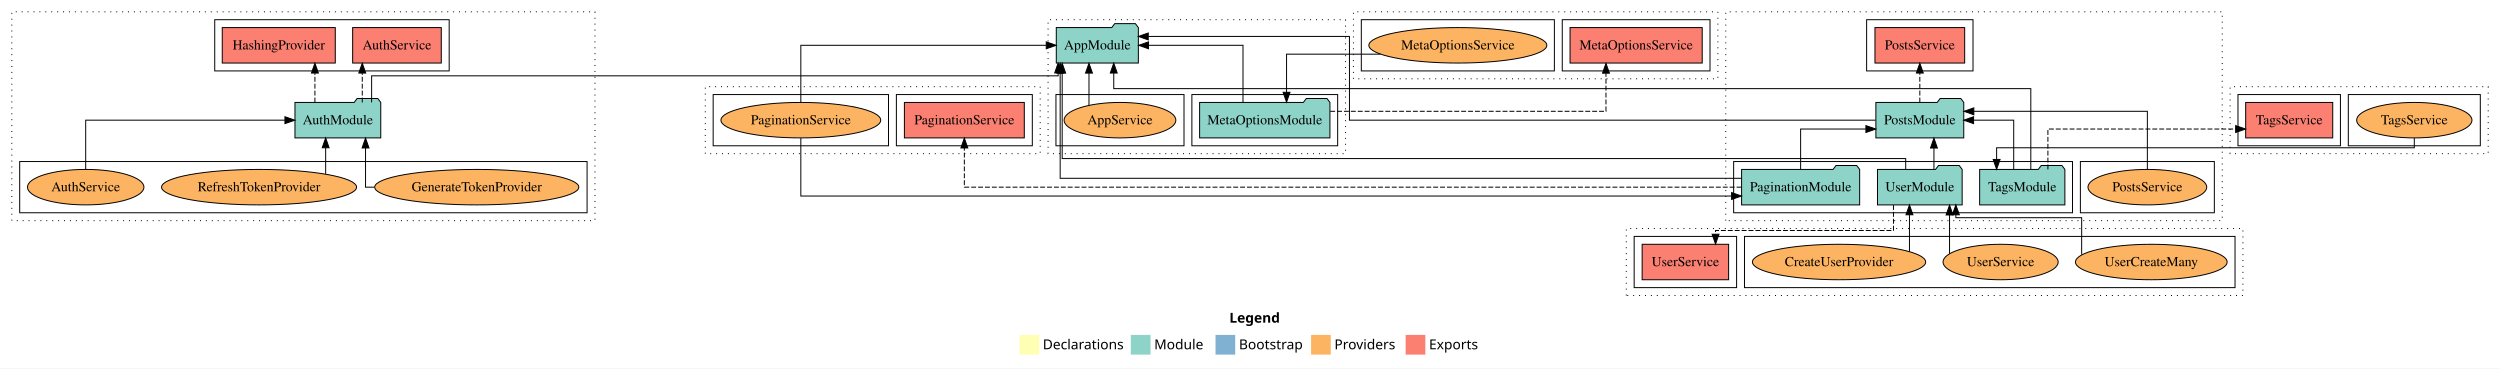
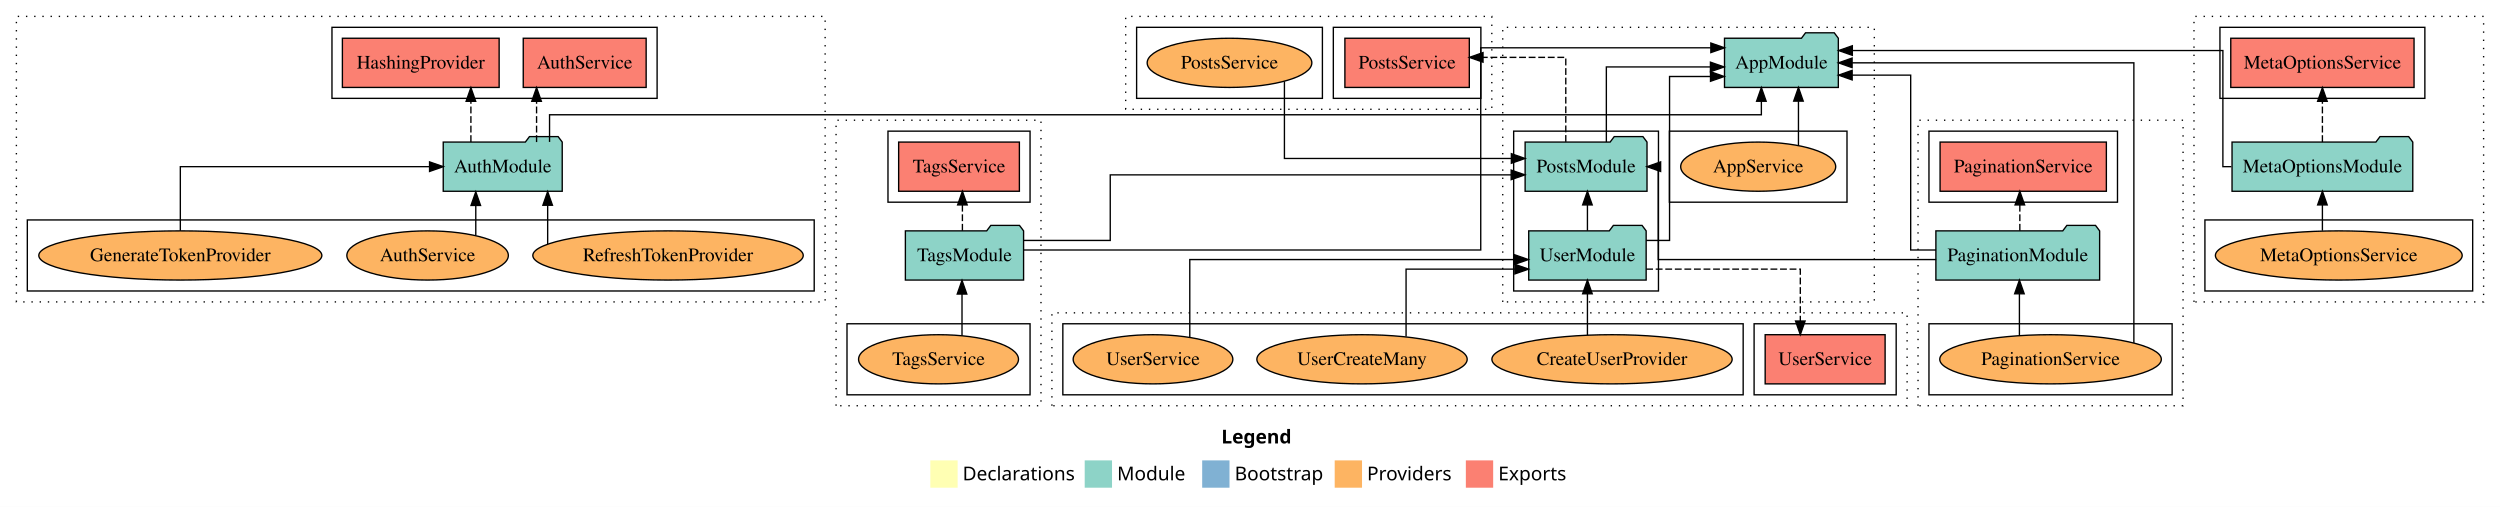
- <svg xmlns="http://www.w3.org/2000/svg" width="2538pt" height="374pt" viewBox="0.00 0.00 2538.00 374.00">
-   <g id="graph0" class="graph" transform="scale(1 1) rotate(0) translate(4 370)">
-     <polygon fill="white" stroke="transparent" points="-4,4 -4,-370 2534,-370 2534,4 -4,4" />
-     <text text-anchor="start" x="1244.01" y="-42.4" font-family="Times-12" font-weight="bold" font-size="14.00">Legend</text>
-     <polygon fill="#ffffb3" stroke="transparent" points="1031,-10 1031,-30 1051,-30 1051,-10 1031,-10" />
-     <text text-anchor="start" x="1054.63" y="-15.4" font-family="Times-12" font-size="14.00">  Declarations</text>
-     <polygon fill="#8dd3c7" stroke="transparent" points="1144,-10 1144,-30 1164,-30 1164,-10 1144,-10" />
-     <text text-anchor="start" x="1167.73" y="-15.4" font-family="Times-12" font-size="14.00">  Module</text>
-     <polygon fill="#80b1d3" stroke="transparent" points="1230,-10 1230,-30 1250,-30 1250,-10 1230,-10" />
-     <text text-anchor="start" x="1253.78" y="-15.4" font-family="Times-12" font-size="14.00">  Bootstrap</text>
-     <polygon fill="#fdb462" stroke="transparent" points="1327,-10 1327,-30 1347,-30 1347,-10 1327,-10" />
-     <text text-anchor="start" x="1350.67" y="-15.4" font-family="Times-12" font-size="14.00">  Providers</text>
-     <polygon fill="#fb8072" stroke="transparent" points="1423,-10 1423,-30 1443,-30 1443,-10 1423,-10" />
-     <text text-anchor="start" x="1446.73" y="-15.4" font-family="Times-12" font-size="14.00">  Exports</text>
+ <svg xmlns="http://www.w3.org/2000/svg" width="1830pt" height="371pt" viewBox="0.00 0.00 1830.00 371.00">
+   <g id="graph0" class="graph" transform="scale(1 1) rotate(0) translate(4 367)">
+     <polygon fill="white" stroke="transparent" points="-4,4 -4,-367 1826,-367 1826,4 -4,4" />
+     <text text-anchor="start" x="890.01" y="-42.4" font-family="Times-12" font-weight="bold" font-size="14.00">Legend</text>
+     <polygon fill="#ffffb3" stroke="transparent" points="677,-10 677,-30 697,-30 697,-10 677,-10" />
+     <text text-anchor="start" x="700.63" y="-15.4" font-family="Times-12" font-size="14.00">  Declarations</text>
+     <polygon fill="#8dd3c7" stroke="transparent" points="790,-10 790,-30 810,-30 810,-10 790,-10" />
+     <text text-anchor="start" x="813.73" y="-15.4" font-family="Times-12" font-size="14.00">  Module</text>
+     <polygon fill="#80b1d3" stroke="transparent" points="876,-10 876,-30 896,-30 896,-10 876,-10" />
+     <text text-anchor="start" x="899.78" y="-15.4" font-family="Times-12" font-size="14.00">  Bootstrap</text>
+     <polygon fill="#fdb462" stroke="transparent" points="973,-10 973,-30 993,-30 993,-10 973,-10" />
+     <text text-anchor="start" x="996.67" y="-15.4" font-family="Times-12" font-size="14.00">  Providers</text>
+     <polygon fill="#fb8072" stroke="transparent" points="1069,-10 1069,-30 1089,-30 1089,-10 1069,-10" />
+     <text text-anchor="start" x="1092.73" y="-15.4" font-family="Times-12" font-size="14.00">  Exports</text>
+     <g id="clust13" class="cluster">
+       <polygon fill="none" stroke="black" stroke-dasharray="1,5" points="1602,-146 1602,-355 1814,-355 1814,-146 1602,-146" />
+     </g>
+     <g id="clust18" class="cluster">
+       <polygon fill="none" stroke="black" points="1610,-154 1610,-206 1806,-206 1806,-154 1610,-154" />
+     </g>
+     <g id="clust16" class="cluster">
+       <polygon fill="none" stroke="black" points="1621,-295 1621,-347 1771,-347 1771,-295 1621,-295" />
+     </g>
+     <g id="clust31" class="cluster">
+       <polygon fill="none" stroke="black" stroke-dasharray="1,5" points="608,-70 608,-279 758,-279 758,-70 608,-70" />
+     </g>
+     <g id="clust34" class="cluster">
+       <polygon fill="none" stroke="black" points="646,-219 646,-271 750,-271 750,-219 646,-219" />
+     </g>
+     <g id="clust36" class="cluster">
+       <polygon fill="none" stroke="black" points="616,-78 616,-130 750,-130 750,-78 616,-78" />
+     </g>
+     <g id="clust19" class="cluster">
+       <polygon fill="none" stroke="black" stroke-dasharray="1,5" points="1400,-70 1400,-279 1594,-279 1594,-70 1400,-70" />
+     </g>
+     <g id="clust24" class="cluster">
+       <polygon fill="none" stroke="black" points="1408,-78 1408,-130 1586,-130 1586,-78 1408,-78" />
+     </g>
+     <g id="clust22" class="cluster">
+       <polygon fill="none" stroke="black" points="1408,-219 1408,-271 1546,-271 1546,-219 1408,-219" />
+     </g>
    <g id="clust7" class="cluster">
-       <polygon fill="none" stroke="black" stroke-dasharray="1,5" points="8,-146 8,-358 600,-358 600,-146 8,-146" />
-     </g>
-     <g id="clust10" class="cluster">
-       <polygon fill="none" stroke="black" points="214,-298 214,-350 452,-350 452,-298 214,-298" />
+       <polygon fill="none" stroke="black" stroke-dasharray="1,5" points="8,-146 8,-355 600,-355 600,-146 8,-146" />
    </g>
    <g id="clust12" class="cluster">
      <polygon fill="none" stroke="black" points="16,-154 16,-206 592,-206 592,-154 16,-154" />
    </g>
+     <g id="clust10" class="cluster">
+       <polygon fill="none" stroke="black" points="239,-295 239,-347 477,-347 477,-295 239,-295" />
+     </g>
+     <g id="clust1" class="cluster">
+       <polygon fill="none" stroke="black" stroke-dasharray="1,5" points="1096,-146 1096,-347 1368,-347 1368,-146 1096,-146" />
+     </g>
+     <g id="clust6" class="cluster">
+       <polygon fill="none" stroke="black" points="1218,-219 1218,-271 1348,-271 1348,-219 1218,-219" />
+     </g>
+     <g id="clust3" class="cluster">
+       <polygon fill="none" stroke="black" points="1104,-154 1104,-271 1210,-271 1210,-154 1104,-154" />
+     </g>
+     <g id="clust37" class="cluster">
+       <polygon fill="none" stroke="black" stroke-dasharray="1,5" points="766,-70 766,-138 1392,-138 1392,-70 766,-70" />
+     </g>
+     <g id="clust40" class="cluster">
+       <polygon fill="none" stroke="black" points="1280,-78 1280,-130 1384,-130 1384,-78 1280,-78" />
+     </g>
+     <g id="clust42" class="cluster">
+       <polygon fill="none" stroke="black" points="774,-78 774,-130 1272,-130 1272,-78 774,-78" />
+     </g>
    <g id="clust25" class="cluster">
-       <polygon fill="none" stroke="black" stroke-dasharray="1,5" points="1748,-146 1748,-358 2252,-358 2252,-146 1748,-146" />
+       <polygon fill="none" stroke="black" stroke-dasharray="1,5" points="820,-287 820,-355 1088,-355 1088,-287 820,-287" />
    </g>
    <g id="clust28" class="cluster">
-       <polygon fill="none" stroke="black" points="1891,-298 1891,-350 1999,-350 1999,-298 1891,-298" />
+       <polygon fill="none" stroke="black" points="972,-295 972,-347 1080,-347 1080,-295 972,-295" />
    </g>
    <g id="clust30" class="cluster">
-       <polygon fill="none" stroke="black" points="2108,-154 2108,-206 2244,-206 2244,-154 2108,-154" />
-     </g>
-     <g id="clust27" class="cluster">
-       <polygon fill="none" stroke="black" points="1756,-154 1756,-206 2100,-206 2100,-154 1756,-154" />
-     </g>
-     <g id="clust19" class="cluster">
-       <polygon fill="none" stroke="black" stroke-dasharray="1,5" points="712,-214 712,-282 1052,-282 1052,-214 712,-214" />
-     </g>
-     <g id="clust22" class="cluster">
-       <polygon fill="none" stroke="black" points="906,-222 906,-274 1044,-274 1044,-222 906,-222" />
-     </g>
-     <g id="clust24" class="cluster">
-       <polygon fill="none" stroke="black" points="720,-222 720,-274 898,-274 898,-222 720,-222" />
-     </g>
-     <g id="clust37" class="cluster">
-       <polygon fill="none" stroke="black" stroke-dasharray="1,5" points="1647,-70 1647,-138 2273,-138 2273,-70 1647,-70" />
-     </g>
-     <g id="clust42" class="cluster">
-       <polygon fill="none" stroke="black" points="1767,-78 1767,-130 2265,-130 2265,-78 1767,-78" />
-     </g>
-     <g id="clust40" class="cluster">
-       <polygon fill="none" stroke="black" points="1655,-78 1655,-130 1759,-130 1759,-78 1655,-78" />
-     </g>
-     <g id="clust31" class="cluster">
-       <polygon fill="none" stroke="black" stroke-dasharray="1,5" points="2260,-214 2260,-282 2522,-282 2522,-214 2260,-214" />
-     </g>
-     <g id="clust36" class="cluster">
-       <polygon fill="none" stroke="black" points="2380,-222 2380,-274 2514,-274 2514,-222 2380,-222" />
-     </g>
-     <g id="clust34" class="cluster">
-       <polygon fill="none" stroke="black" points="2268,-222 2268,-274 2372,-274 2372,-222 2268,-222" />
-     </g>
-     <g id="clust1" class="cluster">
-       <polygon fill="none" stroke="black" stroke-dasharray="1,5" points="1060,-214 1060,-350 1362,-350 1362,-214 1060,-214" />
-     </g>
-     <g id="clust3" class="cluster">
-       <polygon fill="none" stroke="black" points="1206,-222 1206,-274 1354,-274 1354,-222 1206,-222" />
-     </g>
-     <g id="clust6" class="cluster">
-       <polygon fill="none" stroke="black" points="1068,-222 1068,-274 1198,-274 1198,-222 1068,-222" />
-     </g>
-     <g id="clust13" class="cluster">
-       <polygon fill="none" stroke="black" stroke-dasharray="1,5" points="1370,-290 1370,-358 1740,-358 1740,-290 1370,-290" />
-     </g>
-     <g id="clust16" class="cluster">
-       <polygon fill="none" stroke="black" points="1582,-298 1582,-350 1732,-350 1732,-298 1582,-298" />
-     </g>
-     <g id="clust18" class="cluster">
-       <polygon fill="none" stroke="black" points="1378,-298 1378,-350 1574,-350 1574,-298 1378,-298" />
+       <polygon fill="none" stroke="black" points="828,-295 828,-347 964,-347 964,-295 828,-295" />
    </g>
    <g id="node1" class="node">
-       <polygon fill="#8dd3c7" stroke="black" points="382.55,-266 379.55,-270 358.55,-270 355.55,-266 295.45,-266 295.45,-230 382.55,-230 382.55,-266" />
-       <text text-anchor="middle" x="339" y="-243.8" font-family="Times,serif" font-size="14.00">AuthModule</text>
+       <polygon fill="#8dd3c7" stroke="black" points="407.55,-263 404.55,-267 383.55,-267 380.55,-263 320.45,-263 320.45,-227 407.55,-227 407.55,-263" />
+       <text text-anchor="middle" x="364" y="-240.8" font-family="Times,serif" font-size="14.00">AuthModule</text>
    </g>
    <g id="node7" class="node">
-       <polygon fill="#8dd3c7" stroke="black" points="1151.66,-342 1148.66,-346 1127.66,-346 1124.66,-342 1068.34,-342 1068.34,-306 1151.66,-306 1151.66,-342" />
-       <text text-anchor="middle" x="1110" y="-319.8" font-family="Times,serif" font-size="14.00">AppModule</text>
+       <polygon fill="#8dd3c7" stroke="black" points="1341.66,-339 1338.66,-343 1317.66,-343 1314.66,-339 1258.34,-339 1258.34,-303 1341.66,-303 1341.66,-339" />
+       <text text-anchor="middle" x="1300" y="-316.8" font-family="Times,serif" font-size="14.00">AppModule</text>
    </g>
    <g id="edge1" class="edge">
-       <path fill="none" stroke="black" d="M373.27,-266.04C373.27,-278.56 373.27,-293 373.27,-293 373.27,-293 1070.22,-293 1070.22,-293 1070.22,-293 1070.22,-295.97 1070.22,-295.97" />
-       <polygon fill="black" stroke="black" points="1066.72,-295.97 1070.22,-305.97 1073.72,-295.97 1066.72,-295.97" />
+       <path fill="none" stroke="black" d="M398.27,-263.11C398.27,-272.9 398.27,-283 398.27,-283 398.27,-283 1285.32,-283 1285.32,-283 1285.32,-283 1285.32,-292.89 1285.32,-292.89" />
+       <polygon fill="black" stroke="black" points="1281.82,-292.89 1285.32,-302.89 1288.82,-292.89 1281.82,-292.89" />
    </g>
    <g id="node10" class="node">
-       <polygon fill="#fb8072" stroke="black" points="443.98,-342 354.02,-342 354.02,-306 443.98,-306 443.98,-342" />
-       <text text-anchor="middle" x="399" y="-319.8" font-family="Times,serif" font-size="14.00">AuthService </text>
+       <polygon fill="#fb8072" stroke="black" points="468.98,-339 379.02,-339 379.02,-303 468.98,-303 468.98,-339" />
+       <text text-anchor="middle" x="424" y="-316.8" font-family="Times,serif" font-size="14.00">AuthService </text>
    </g>
    <g id="edge9" class="edge">
-       <path fill="none" stroke="black" stroke-dasharray="5,2" d="M363.77,-266.01C363.77,-266.01 363.77,-295.85 363.77,-295.85" />
-       <polygon fill="black" stroke="black" points="360.27,-295.85 363.77,-305.85 367.27,-295.85 360.27,-295.85" />
+       <path fill="none" stroke="black" stroke-dasharray="5,2" d="M388.77,-263.01C388.77,-263.01 388.77,-292.85 388.77,-292.85" />
+       <polygon fill="black" stroke="black" points="385.27,-292.85 388.77,-302.85 392.27,-292.85 385.27,-292.85" />
    </g>
    <g id="node11" class="node">
-       <polygon fill="#fb8072" stroke="black" points="336.37,-342 221.63,-342 221.63,-306 336.37,-306 336.37,-342" />
-       <text text-anchor="middle" x="279" y="-319.8" font-family="Times,serif" font-size="14.00">HashingProvider </text>
+       <polygon fill="#fb8072" stroke="black" points="361.37,-339 246.63,-339 246.63,-303 361.37,-303 361.37,-339" />
+       <text text-anchor="middle" x="304" y="-316.8" font-family="Times,serif" font-size="14.00">HashingProvider </text>
    </g>
    <g id="edge10" class="edge">
-       <path fill="none" stroke="black" stroke-dasharray="5,2" d="M315.7,-266.01C315.7,-266.01 315.7,-295.85 315.7,-295.85" />
-       <polygon fill="black" stroke="black" points="312.2,-295.85 315.7,-305.85 319.2,-295.85 312.2,-295.85" />
+       <path fill="none" stroke="black" stroke-dasharray="5,2" d="M340.7,-263.01C340.7,-263.01 340.7,-292.85 340.7,-292.85" />
+       <polygon fill="black" stroke="black" points="337.2,-292.85 340.7,-302.85 344.2,-292.85 337.2,-292.85" />
    </g>
    <g id="node2" class="node">
-       <polygon fill="#8dd3c7" stroke="black" points="1346.15,-266 1343.15,-270 1322.15,-270 1319.15,-266 1213.85,-266 1213.85,-230 1346.15,-230 1346.15,-266" />
-       <text text-anchor="middle" x="1280" y="-243.8" font-family="Times,serif" font-size="14.00">MetaOptionsModule</text>
+       <polygon fill="#8dd3c7" stroke="black" points="1762.15,-263 1759.15,-267 1738.15,-267 1735.15,-263 1629.85,-263 1629.85,-227 1762.15,-227 1762.15,-263" />
+       <text text-anchor="middle" x="1696" y="-240.8" font-family="Times,serif" font-size="14.00">MetaOptionsModule</text>
    </g>
    <g id="edge2" class="edge">
-       <path fill="none" stroke="black" d="M1257.89,-266.01C1257.89,-288.49 1257.89,-324 1257.89,-324 1257.89,-324 1161.98,-324 1161.98,-324" />
-       <polygon fill="black" stroke="black" points="1161.98,-320.5 1151.98,-324 1161.98,-327.5 1161.98,-320.5" />
+       <path fill="none" stroke="black" d="M1629.36,-245C1625.5,-245 1623.15,-245 1623.15,-245 1623.15,-245 1623.15,-330 1623.15,-330 1623.15,-330 1351.91,-330 1351.91,-330" />
+       <polygon fill="black" stroke="black" points="1351.91,-326.5 1341.91,-330 1351.91,-333.5 1351.91,-326.5" />
    </g>
    <g id="node15" class="node">
-       <polygon fill="#fb8072" stroke="black" points="1724.08,-342 1589.92,-342 1589.92,-306 1724.08,-306 1724.08,-342" />
-       <text text-anchor="middle" x="1657" y="-319.8" font-family="Times,serif" font-size="14.00">MetaOptionsService </text>
+       <polygon fill="#fb8072" stroke="black" points="1763.08,-339 1628.92,-339 1628.92,-303 1763.08,-303 1763.08,-339" />
+       <text text-anchor="middle" x="1696" y="-316.8" font-family="Times,serif" font-size="14.00">MetaOptionsService </text>
    </g>
    <g id="edge14" class="edge">
-       <path fill="none" stroke="black" stroke-dasharray="5,2" d="M1346.38,-257C1446.95,-257 1626.38,-257 1626.38,-257 1626.38,-257 1626.38,-295.69 1626.38,-295.69" />
-       <polygon fill="black" stroke="black" points="1622.88,-295.69 1626.38,-305.69 1629.88,-295.69 1622.88,-295.69" />
+       <path fill="none" stroke="black" stroke-dasharray="5,2" d="M1696,-263.01C1696,-263.01 1696,-292.85 1696,-292.85" />
+       <polygon fill="black" stroke="black" points="1692.5,-292.85 1696,-302.85 1699.5,-292.85 1692.5,-292.85" />
    </g>
    <g id="node3" class="node">
-       <polygon fill="#8dd3c7" stroke="black" points="1883.93,-198 1880.93,-202 1859.93,-202 1856.93,-198 1764.07,-198 1764.07,-162 1883.93,-162 1883.93,-198" />
-       <text text-anchor="middle" x="1824" y="-175.8" font-family="Times,serif" font-size="14.00">PaginationModule</text>
+       <polygon fill="#8dd3c7" stroke="black" points="1532.93,-198 1529.93,-202 1508.93,-202 1505.93,-198 1413.07,-198 1413.07,-162 1532.93,-162 1532.93,-198" />
+       <text text-anchor="middle" x="1473" y="-175.8" font-family="Times,serif" font-size="14.00">PaginationModule</text>
    </g>
    <g id="node4" class="node">
-       <polygon fill="#8dd3c7" stroke="black" points="1989.61,-266 1986.61,-270 1965.61,-270 1962.61,-266 1900.39,-266 1900.39,-230 1989.61,-230 1989.61,-266" />
-       <text text-anchor="middle" x="1945" y="-243.8" font-family="Times,serif" font-size="14.00">PostsModule</text>
+       <polygon fill="#8dd3c7" stroke="black" points="1201.61,-263 1198.61,-267 1177.61,-267 1174.61,-263 1112.39,-263 1112.39,-227 1201.61,-227 1201.61,-263" />
+       <text text-anchor="middle" x="1157" y="-240.8" font-family="Times,serif" font-size="14.00">PostsModule</text>
    </g>
    <g id="edge18" class="edge">
-       <path fill="none" stroke="black" d="M1824,-198.02C1824,-215.37 1824,-239 1824,-239 1824,-239 1890.29,-239 1890.29,-239" />
-       <polygon fill="black" stroke="black" points="1890.29,-242.5 1900.29,-239 1890.29,-235.5 1890.29,-242.5" />
+       <path fill="none" stroke="black" d="M1413.28,-177C1335.64,-177 1209.83,-177 1209.83,-177 1209.83,-177 1209.83,-245 1209.83,-245 1209.83,-245 1209.01,-245 1209.01,-245" />
+       <polygon fill="black" stroke="black" points="1211.58,-241.5 1201.58,-245 1211.58,-248.5 1211.58,-241.5" />
    </g>
    <g id="edge3" class="edge">
-       <path fill="none" stroke="black" d="M1764.07,-189C1585.98,-189 1072.28,-189 1072.28,-189 1072.28,-189 1072.28,-295.79 1072.28,-295.79" />
-       <polygon fill="black" stroke="black" points="1068.78,-295.79 1072.28,-305.79 1075.78,-295.79 1068.78,-295.79" />
+       <path fill="none" stroke="black" d="M1413.19,-184C1402.46,-184 1394.62,-184 1394.62,-184 1394.62,-184 1394.62,-312 1394.62,-312 1394.62,-312 1351.78,-312 1351.78,-312" />
+       <polygon fill="black" stroke="black" points="1351.78,-308.5 1341.78,-312 1351.78,-315.5 1351.78,-308.5" />
    </g>
    <g id="node17" class="node">
-       <polygon fill="#fb8072" stroke="black" points="1035.86,-266 914.14,-266 914.14,-230 1035.86,-230 1035.86,-266" />
-       <text text-anchor="middle" x="975" y="-243.8" font-family="Times,serif" font-size="14.00">PaginationService </text>
+       <polygon fill="#fb8072" stroke="black" points="1537.86,-263 1416.14,-263 1416.14,-227 1537.86,-227 1537.86,-263" />
+       <text text-anchor="middle" x="1477" y="-240.8" font-family="Times,serif" font-size="14.00">PaginationService </text>
    </g>
    <g id="edge16" class="edge">
-       <path fill="none" stroke="black" stroke-dasharray="5,2" d="M1763.96,-180C1570.36,-180 975,-180 975,-180 975,-180 975,-219.78 975,-219.78" />
-       <polygon fill="black" stroke="black" points="971.5,-219.78 975,-229.78 978.5,-219.78 971.5,-219.78" />
+       <path fill="none" stroke="black" stroke-dasharray="5,2" d="M1474.52,-198.11C1474.52,-198.11 1474.52,-216.99 1474.52,-216.99" />
+       <polygon fill="black" stroke="black" points="1471.02,-216.99 1474.52,-226.99 1478.02,-216.99 1471.02,-216.99" />
    </g>
    <g id="edge4" class="edge">
-       <path fill="none" stroke="black" d="M1900.05,-248C1764,-248 1365.96,-248 1365.96,-248 1365.96,-248 1365.96,-333 1365.96,-333 1365.96,-333 1161.69,-333 1161.69,-333" />
-       <polygon fill="black" stroke="black" points="1161.69,-329.5 1151.69,-333 1161.69,-336.5 1161.69,-329.5" />
+       <path fill="none" stroke="black" d="M1171.85,-263.04C1171.85,-284.66 1171.85,-318 1171.85,-318 1171.85,-318 1248.04,-318 1248.04,-318" />
+       <polygon fill="black" stroke="black" points="1248.04,-321.5 1258.04,-318 1248.04,-314.5 1248.04,-321.5" />
    </g>
    <g id="node18" class="node">
-       <polygon fill="#fb8072" stroke="black" points="1990.54,-342 1899.46,-342 1899.46,-306 1990.54,-306 1990.54,-342" />
-       <text text-anchor="middle" x="1945" y="-319.8" font-family="Times,serif" font-size="14.00">PostsService </text>
+       <polygon fill="#fb8072" stroke="black" points="1071.54,-339 980.46,-339 980.46,-303 1071.54,-303 1071.54,-339" />
+       <text text-anchor="middle" x="1026" y="-316.8" font-family="Times,serif" font-size="14.00">PostsService </text>
    </g>
    <g id="edge21" class="edge">
-       <path fill="none" stroke="black" stroke-dasharray="5,2" d="M1945,-266.01C1945,-266.01 1945,-295.85 1945,-295.85" />
-       <polygon fill="black" stroke="black" points="1941.5,-295.85 1945,-305.85 1948.5,-295.85 1941.5,-295.85" />
+       <path fill="none" stroke="black" stroke-dasharray="5,2" d="M1142.15,-263.15C1142.15,-286.76 1142.15,-325 1142.15,-325 1142.15,-325 1081.57,-325 1081.57,-325" />
+       <polygon fill="black" stroke="black" points="1081.57,-321.5 1071.57,-325 1081.57,-328.5 1081.57,-321.5" />
    </g>
    <g id="node5" class="node">
-       <polygon fill="#8dd3c7" stroke="black" points="2092.26,-198 2089.26,-202 2068.26,-202 2065.26,-198 2005.74,-198 2005.74,-162 2092.26,-162 2092.26,-198" />
-       <text text-anchor="middle" x="2049" y="-175.8" font-family="Times,serif" font-size="14.00">TagsModule</text>
+       <polygon fill="#8dd3c7" stroke="black" points="745.26,-198 742.26,-202 721.26,-202 718.26,-198 658.74,-198 658.74,-162 745.26,-162 745.26,-198" />
+       <text text-anchor="middle" x="702" y="-175.8" font-family="Times,serif" font-size="14.00">TagsModule</text>
    </g>
    <g id="edge19" class="edge">
-       <path fill="none" stroke="black" d="M2040.32,-198.22C2040.32,-218.37 2040.32,-248 2040.32,-248 2040.32,-248 1999.59,-248 1999.59,-248" />
-       <polygon fill="black" stroke="black" points="1999.59,-244.5 1989.59,-248 1999.59,-251.5 1999.59,-244.5" />
+       <path fill="none" stroke="black" d="M745.4,-191C774.94,-191 808.7,-191 808.7,-191 808.7,-191 808.7,-239 808.7,-239 808.7,-239 1102.18,-239 1102.18,-239" />
+       <polygon fill="black" stroke="black" points="1102.18,-242.5 1112.18,-239 1102.18,-235.5 1102.18,-242.5" />
    </g>
    <g id="edge5" class="edge">
-       <path fill="none" stroke="black" d="M2057.68,-198.34C2057.68,-227.21 2057.68,-280 2057.68,-280 2057.68,-280 1126.68,-280 1126.68,-280 1126.68,-280 1126.68,-295.85 1126.68,-295.85" />
-       <polygon fill="black" stroke="black" points="1123.18,-295.85 1126.68,-305.85 1130.18,-295.85 1123.18,-295.85" />
+       <path fill="none" stroke="black" d="M745.35,-184C844.61,-184 1079.9,-184 1079.9,-184 1079.9,-184 1079.9,-332 1079.9,-332 1079.9,-332 1248.34,-332 1248.34,-332" />
+       <polygon fill="black" stroke="black" points="1248.34,-335.5 1258.34,-332 1248.34,-328.5 1248.34,-335.5" />
    </g>
    <g id="node20" class="node">
-       <polygon fill="#fb8072" stroke="black" points="2364.19,-266 2275.81,-266 2275.81,-230 2364.19,-230 2364.19,-266" />
-       <text text-anchor="middle" x="2320" y="-243.8" font-family="Times,serif" font-size="14.00">TagsService </text>
+       <polygon fill="#fb8072" stroke="black" points="742.19,-263 653.81,-263 653.81,-227 742.19,-227 742.19,-263" />
+       <text text-anchor="middle" x="698" y="-240.8" font-family="Times,serif" font-size="14.00">TagsService </text>
    </g>
    <g id="edge23" class="edge">
-       <path fill="none" stroke="black" stroke-dasharray="5,2" d="M2075.03,-198.02C2075.03,-215.37 2075.03,-239 2075.03,-239 2075.03,-239 2265.64,-239 2265.64,-239" />
-       <polygon fill="black" stroke="black" points="2265.64,-242.5 2275.64,-239 2265.64,-235.5 2265.64,-242.5" />
+       <path fill="none" stroke="black" stroke-dasharray="5,2" d="M700.48,-198.11C700.48,-198.11 700.48,-216.99 700.48,-216.99" />
+       <polygon fill="black" stroke="black" points="696.98,-216.99 700.48,-226.99 703.98,-216.99 696.98,-216.99" />
    </g>
    <g id="node6" class="node">
-       <polygon fill="#8dd3c7" stroke="black" points="1987.98,-198 1984.98,-202 1963.98,-202 1960.98,-198 1902.02,-198 1902.02,-162 1987.98,-162 1987.98,-198" />
-       <text text-anchor="middle" x="1945" y="-175.8" font-family="Times,serif" font-size="14.00">UserModule</text>
+       <polygon fill="#8dd3c7" stroke="black" points="1200.98,-198 1197.98,-202 1176.98,-202 1173.98,-198 1115.02,-198 1115.02,-162 1200.98,-162 1200.98,-198" />
+       <text text-anchor="middle" x="1158" y="-175.8" font-family="Times,serif" font-size="14.00">UserModule</text>
    </g>
    <g id="edge20" class="edge">
-       <path fill="none" stroke="black" d="M1959.33,-198.22C1959.33,-198.22 1959.33,-219.73 1959.33,-219.73" />
-       <polygon fill="black" stroke="black" points="1955.83,-219.73 1959.33,-229.73 1962.83,-219.73 1955.83,-219.73" />
+       <path fill="none" stroke="black" d="M1158,-198.11C1158,-198.11 1158,-216.99 1158,-216.99" />
+       <polygon fill="black" stroke="black" points="1154.5,-216.99 1158,-226.99 1161.5,-216.99 1154.5,-216.99" />
    </g>
    <g id="edge6" class="edge">
-       <path fill="none" stroke="black" d="M1930.67,-198.2C1930.67,-204.03 1930.67,-209 1930.67,-209 1930.67,-209 1074.33,-209 1074.33,-209 1074.33,-209 1074.33,-295.78 1074.33,-295.78" />
-       <polygon fill="black" stroke="black" points="1070.83,-295.78 1074.33,-305.78 1077.83,-295.78 1070.83,-295.78" />
+       <path fill="none" stroke="black" d="M1201.04,-191C1210.68,-191 1218.11,-191 1218.11,-191 1218.11,-191 1218.11,-311 1218.11,-311 1218.11,-311 1248.09,-311 1248.09,-311" />
+       <polygon fill="black" stroke="black" points="1248.09,-314.5 1258.09,-311 1248.09,-307.5 1248.09,-314.5" />
    </g>
    <g id="node22" class="node">
-       <polygon fill="#fb8072" stroke="black" points="1750.9,-122 1663.1,-122 1663.1,-86 1750.9,-86 1750.9,-122" />
-       <text text-anchor="middle" x="1707" y="-99.8" font-family="Times,serif" font-size="14.00">UserService </text>
+       <polygon fill="#fb8072" stroke="black" points="1375.9,-122 1288.1,-122 1288.1,-86 1375.9,-86 1375.9,-122" />
+       <text text-anchor="middle" x="1332" y="-99.8" font-family="Times,serif" font-size="14.00">UserService </text>
    </g>
    <g id="edge25" class="edge">
-       <path fill="none" stroke="black" stroke-dasharray="5,2" d="M1918.25,-161.85C1918.25,-149.73 1918.25,-136 1918.25,-136 1918.25,-136 1737.62,-136 1737.62,-136 1737.62,-136 1737.62,-132.24 1737.62,-132.24" />
-       <polygon fill="black" stroke="black" points="1741.12,-132.24 1737.62,-122.24 1734.12,-132.24 1741.12,-132.24" />
+       <path fill="none" stroke="black" stroke-dasharray="5,2" d="M1200.99,-170C1247.12,-170 1313.83,-170 1313.83,-170 1313.83,-170 1313.83,-132.03 1313.83,-132.03" />
+       <polygon fill="black" stroke="black" points="1317.33,-132.03 1313.83,-122.03 1310.33,-132.03 1317.33,-132.03" />
    </g>
    <g id="node8" class="node">
-       <ellipse fill="#fdb462" stroke="black" cx="1133" cy="-248" rx="56.74" ry="18" />
-       <text text-anchor="middle" x="1133" y="-243.8" font-family="Times,serif" font-size="14.00">AppService</text>
+       <ellipse fill="#fdb462" stroke="black" cx="1283" cy="-245" rx="56.74" ry="18" />
+       <text text-anchor="middle" x="1283" y="-240.8" font-family="Times,serif" font-size="14.00">AppService</text>
    </g>
    <g id="edge7" class="edge">
-       <path fill="none" stroke="black" d="M1101.53,-263.02C1101.53,-263.02 1101.53,-295.8 1101.53,-295.8" />
-       <polygon fill="black" stroke="black" points="1098.03,-295.8 1101.53,-305.8 1105.03,-295.8 1098.03,-295.8" />
+       <path fill="none" stroke="black" d="M1312.47,-260.38C1312.47,-260.38 1312.47,-292.97 1312.47,-292.97" />
+       <polygon fill="black" stroke="black" points="1308.97,-292.97 1312.47,-302.97 1315.97,-292.97 1308.97,-292.97" />
    </g>
    <g id="node9" class="node">
-       <ellipse fill="#fdb462" stroke="black" cx="809" cy="-248" rx="81.1" ry="18" />
-       <text text-anchor="middle" x="809" y="-243.8" font-family="Times,serif" font-size="14.00">PaginationService</text>
+       <ellipse fill="#fdb462" stroke="black" cx="1497" cy="-104" rx="81.1" ry="18" />
+       <text text-anchor="middle" x="1497" y="-99.8" font-family="Times,serif" font-size="14.00">PaginationService</text>
    </g>
    <g id="edge17" class="edge">
-       <path fill="none" stroke="black" d="M809,-229.75C809,-206.98 809,-171 809,-171 809,-171 1753.92,-171 1753.92,-171" />
-       <polygon fill="black" stroke="black" points="1753.92,-174.5 1763.92,-171 1753.92,-167.5 1753.92,-174.5" />
+       <path fill="none" stroke="black" d="M1474.21,-121.63C1474.21,-121.63 1474.21,-151.94 1474.21,-151.94" />
+       <polygon fill="black" stroke="black" points="1470.71,-151.94 1474.21,-161.94 1477.71,-151.94 1470.71,-151.94" />
    </g>
    <g id="edge8" class="edge">
-       <path fill="none" stroke="black" d="M809,-266.01C809,-288.49 809,-324 809,-324 809,-324 1058.15,-324 1058.15,-324" />
-       <polygon fill="black" stroke="black" points="1058.15,-327.5 1068.15,-324 1058.15,-320.5 1058.15,-327.5" />
+       <path fill="none" stroke="black" d="M1557.99,-115.98C1557.99,-161.47 1557.99,-321 1557.99,-321 1557.99,-321 1351.74,-321 1351.74,-321" />
+       <polygon fill="black" stroke="black" points="1351.74,-317.5 1341.74,-321 1351.74,-324.5 1351.74,-317.5" />
    </g>
    <g id="node12" class="node">
-       <ellipse fill="#fdb462" stroke="black" cx="83" cy="-180" rx="59.11" ry="18" />
-       <text text-anchor="middle" x="83" y="-175.8" font-family="Times,serif" font-size="14.00">AuthService</text>
+       <ellipse fill="#fdb462" stroke="black" cx="309" cy="-180" rx="59.11" ry="18" />
+       <text text-anchor="middle" x="309" y="-175.8" font-family="Times,serif" font-size="14.00">AuthService</text>
    </g>
    <g id="edge11" class="edge">
-       <path fill="none" stroke="black" d="M83,-198.22C83,-218.37 83,-248 83,-248 83,-248 285.28,-248 285.28,-248" />
-       <polygon fill="black" stroke="black" points="285.28,-251.5 295.28,-248 285.28,-244.5 285.28,-251.5" />
+       <path fill="none" stroke="black" d="M344.27,-194.75C344.27,-194.75 344.27,-216.59 344.27,-216.59" />
+       <polygon fill="black" stroke="black" points="340.77,-216.59 344.27,-226.59 347.77,-216.59 340.77,-216.59" />
    </g>
    <g id="node13" class="node">
-       <ellipse fill="#fdb462" stroke="black" cx="480" cy="-180" rx="103.61" ry="18" />
-       <text text-anchor="middle" x="480" y="-175.8" font-family="Times,serif" font-size="14.00">GenerateTokenProvider</text>
+       <ellipse fill="#fdb462" stroke="black" cx="128" cy="-180" rx="103.61" ry="18" />
+       <text text-anchor="middle" x="128" y="-175.8" font-family="Times,serif" font-size="14.00">GenerateTokenProvider</text>
    </g>
    <g id="edge12" class="edge">
-       <path fill="none" stroke="black" d="M375.95,-180C370.43,-180 367.09,-180 367.09,-180 367.09,-180 367.09,-219.78 367.09,-219.78" />
-       <polygon fill="black" stroke="black" points="363.59,-219.78 367.09,-229.78 370.59,-219.78 363.59,-219.78" />
+       <path fill="none" stroke="black" d="M128,-198.11C128,-217.34 128,-245 128,-245 128,-245 310.44,-245 310.44,-245" />
+       <polygon fill="black" stroke="black" points="310.44,-248.5 320.44,-245 310.44,-241.5 310.44,-248.5" />
    </g>
    <g id="node14" class="node">
-       <ellipse fill="#fdb462" stroke="black" cx="259" cy="-180" rx="98.98" ry="18" />
-       <text text-anchor="middle" x="259" y="-175.8" font-family="Times,serif" font-size="14.00">RefreshTokenProvider</text>
+       <ellipse fill="#fdb462" stroke="black" cx="485" cy="-180" rx="98.98" ry="18" />
+       <text text-anchor="middle" x="485" y="-175.8" font-family="Times,serif" font-size="14.00">RefreshTokenProvider</text>
    </g>
    <g id="edge13" class="edge">
-       <path fill="none" stroke="black" d="M326.61,-193.43C326.61,-193.43 326.61,-219.96 326.61,-219.96" />
-       <polygon fill="black" stroke="black" points="323.11,-219.96 326.61,-229.96 330.11,-219.96 323.11,-219.96" />
+       <path fill="none" stroke="black" d="M396.89,-188.23C396.89,-188.23 396.89,-216.76 396.89,-216.76" />
+       <polygon fill="black" stroke="black" points="393.39,-216.76 396.89,-226.76 400.39,-216.76 393.39,-216.76" />
    </g>
    <g id="node16" class="node">
-       <ellipse fill="#fdb462" stroke="black" cx="1476" cy="-324" rx="90.33" ry="18" />
-       <text text-anchor="middle" x="1476" y="-319.8" font-family="Times,serif" font-size="14.00">MetaOptionsService</text>
+       <ellipse fill="#fdb462" stroke="black" cx="1708" cy="-180" rx="90.33" ry="18" />
+       <text text-anchor="middle" x="1708" y="-175.8" font-family="Times,serif" font-size="14.00">MetaOptionsService</text>
    </g>
    <g id="edge15" class="edge">
-       <path fill="none" stroke="black" d="M1397.45,-315C1351.37,-315 1302.11,-315 1302.11,-315 1302.11,-315 1302.11,-276.31 1302.11,-276.31" />
-       <polygon fill="black" stroke="black" points="1305.61,-276.31 1302.11,-266.31 1298.61,-276.31 1305.61,-276.31" />
+       <path fill="none" stroke="black" d="M1696,-198.11C1696,-198.11 1696,-216.99 1696,-216.99" />
+       <polygon fill="black" stroke="black" points="1692.5,-216.99 1696,-226.99 1699.5,-216.99 1692.5,-216.99" />
    </g>
    <g id="node19" class="node">
-       <ellipse fill="#fdb462" stroke="black" cx="2176" cy="-180" rx="60.27" ry="18" />
-       <text text-anchor="middle" x="2176" y="-175.8" font-family="Times,serif" font-size="14.00">PostsService</text>
+       <ellipse fill="#fdb462" stroke="black" cx="896" cy="-321" rx="60.27" ry="18" />
+       <text text-anchor="middle" x="896" y="-316.8" font-family="Times,serif" font-size="14.00">PostsService</text>
    </g>
    <g id="edge22" class="edge">
-       <path fill="none" stroke="black" d="M2176,-198.25C2176,-221.02 2176,-257 2176,-257 2176,-257 1999.81,-257 1999.81,-257" />
-       <polygon fill="black" stroke="black" points="1999.81,-253.5 1989.81,-257 1999.81,-260.5 1999.81,-253.5" />
+       <path fill="none" stroke="black" d="M936.2,-307.5C936.2,-287.16 936.2,-251 936.2,-251 936.2,-251 1102.32,-251 1102.32,-251" />
+       <polygon fill="black" stroke="black" points="1102.32,-254.5 1112.32,-251 1102.32,-247.5 1102.32,-254.5" />
    </g>
    <g id="node21" class="node">
-       <ellipse fill="#fdb462" stroke="black" cx="2447" cy="-248" rx="58.53" ry="18" />
-       <text text-anchor="middle" x="2447" y="-243.8" font-family="Times,serif" font-size="14.00">TagsService</text>
+       <ellipse fill="#fdb462" stroke="black" cx="683" cy="-104" rx="58.53" ry="18" />
+       <text text-anchor="middle" x="683" y="-99.8" font-family="Times,serif" font-size="14.00">TagsService</text>
    </g>
    <g id="edge24" class="edge">
-       <path fill="none" stroke="black" d="M2447,-229.79C2447,-224.45 2447,-220 2447,-220 2447,-220 2022.97,-220 2022.97,-220 2022.97,-220 2022.97,-208.13 2022.97,-208.13" />
-       <polygon fill="black" stroke="black" points="2026.47,-208.13 2022.97,-198.13 2019.47,-208.13 2026.47,-208.13" />
+       <path fill="none" stroke="black" d="M700.19,-121.25C700.19,-121.25 700.19,-151.76 700.19,-151.76" />
+       <polygon fill="black" stroke="black" points="696.69,-151.76 700.19,-161.76 703.69,-151.76 696.69,-151.76" />
    </g>
    <g id="node23" class="node">
-       <ellipse fill="#fdb462" stroke="black" cx="1863" cy="-104" rx="87.94" ry="18" />
-       <text text-anchor="middle" x="1863" y="-99.8" font-family="Times,serif" font-size="14.00">CreateUserProvider</text>
+       <ellipse fill="#fdb462" stroke="black" cx="1176" cy="-104" rx="87.94" ry="18" />
+       <text text-anchor="middle" x="1176" y="-99.8" font-family="Times,serif" font-size="14.00">CreateUserProvider</text>
    </g>
    <g id="edge26" class="edge">
-       <path fill="none" stroke="black" d="M1934.48,-114.57C1934.48,-114.57 1934.48,-151.93 1934.48,-151.93" />
-       <polygon fill="black" stroke="black" points="1930.98,-151.93 1934.48,-161.93 1937.98,-151.93 1930.98,-151.93" />
+       <path fill="none" stroke="black" d="M1158,-121.63C1158,-121.63 1158,-151.94 1158,-151.94" />
+       <polygon fill="black" stroke="black" points="1154.5,-151.94 1158,-161.94 1161.5,-151.94 1154.5,-151.94" />
    </g>
    <g id="node24" class="node">
-       <ellipse fill="#fdb462" stroke="black" cx="2180" cy="-104" rx="76.98" ry="18" />
-       <text text-anchor="middle" x="2180" y="-99.8" font-family="Times,serif" font-size="14.00">UserCreateMany</text>
+       <ellipse fill="#fdb462" stroke="black" cx="993" cy="-104" rx="76.98" ry="18" />
+       <text text-anchor="middle" x="993" y="-99.8" font-family="Times,serif" font-size="14.00">UserCreateMany</text>
    </g>
    <g id="edge27" class="edge">
-       <path fill="none" stroke="black" d="M2109.31,-111.43C2109.31,-124.21 2109.31,-149 2109.31,-149 2109.31,-149 1981.59,-149 1981.59,-149 1981.59,-149 1981.59,-151.97 1981.59,-151.97" />
-       <polygon fill="black" stroke="black" points="1978.09,-151.97 1981.59,-161.97 1985.09,-151.97 1978.09,-151.97" />
+       <path fill="none" stroke="black" d="M1025.24,-120.65C1025.24,-140.21 1025.24,-170 1025.24,-170 1025.24,-170 1104.9,-170 1104.9,-170" />
+       <polygon fill="black" stroke="black" points="1104.9,-173.5 1114.9,-170 1104.9,-166.5 1104.9,-173.5" />
    </g>
    <g id="node25" class="node">
-       <ellipse fill="#fdb462" stroke="black" cx="2027" cy="-104" rx="58.44" ry="18" />
-       <text text-anchor="middle" x="2027" y="-99.8" font-family="Times,serif" font-size="14.00">UserService</text>
+       <ellipse fill="#fdb462" stroke="black" cx="840" cy="-104" rx="58.44" ry="18" />
+       <text text-anchor="middle" x="840" y="-99.8" font-family="Times,serif" font-size="14.00">UserService</text>
    </g>
    <g id="edge28" class="edge">
-       <path fill="none" stroke="black" d="M1975.18,-112.42C1975.18,-112.42 1975.18,-151.73 1975.18,-151.73" />
-       <polygon fill="black" stroke="black" points="1971.68,-151.73 1975.18,-161.73 1978.68,-151.73 1971.68,-151.73" />
+       <path fill="none" stroke="black" d="M866.92,-120.2C866.92,-141.71 866.92,-177 866.92,-177 866.92,-177 1104.74,-177 1104.74,-177" />
+       <polygon fill="black" stroke="black" points="1104.74,-180.5 1114.74,-177 1104.74,-173.5 1104.74,-180.5" />
    </g>
  </g>
</svg>
